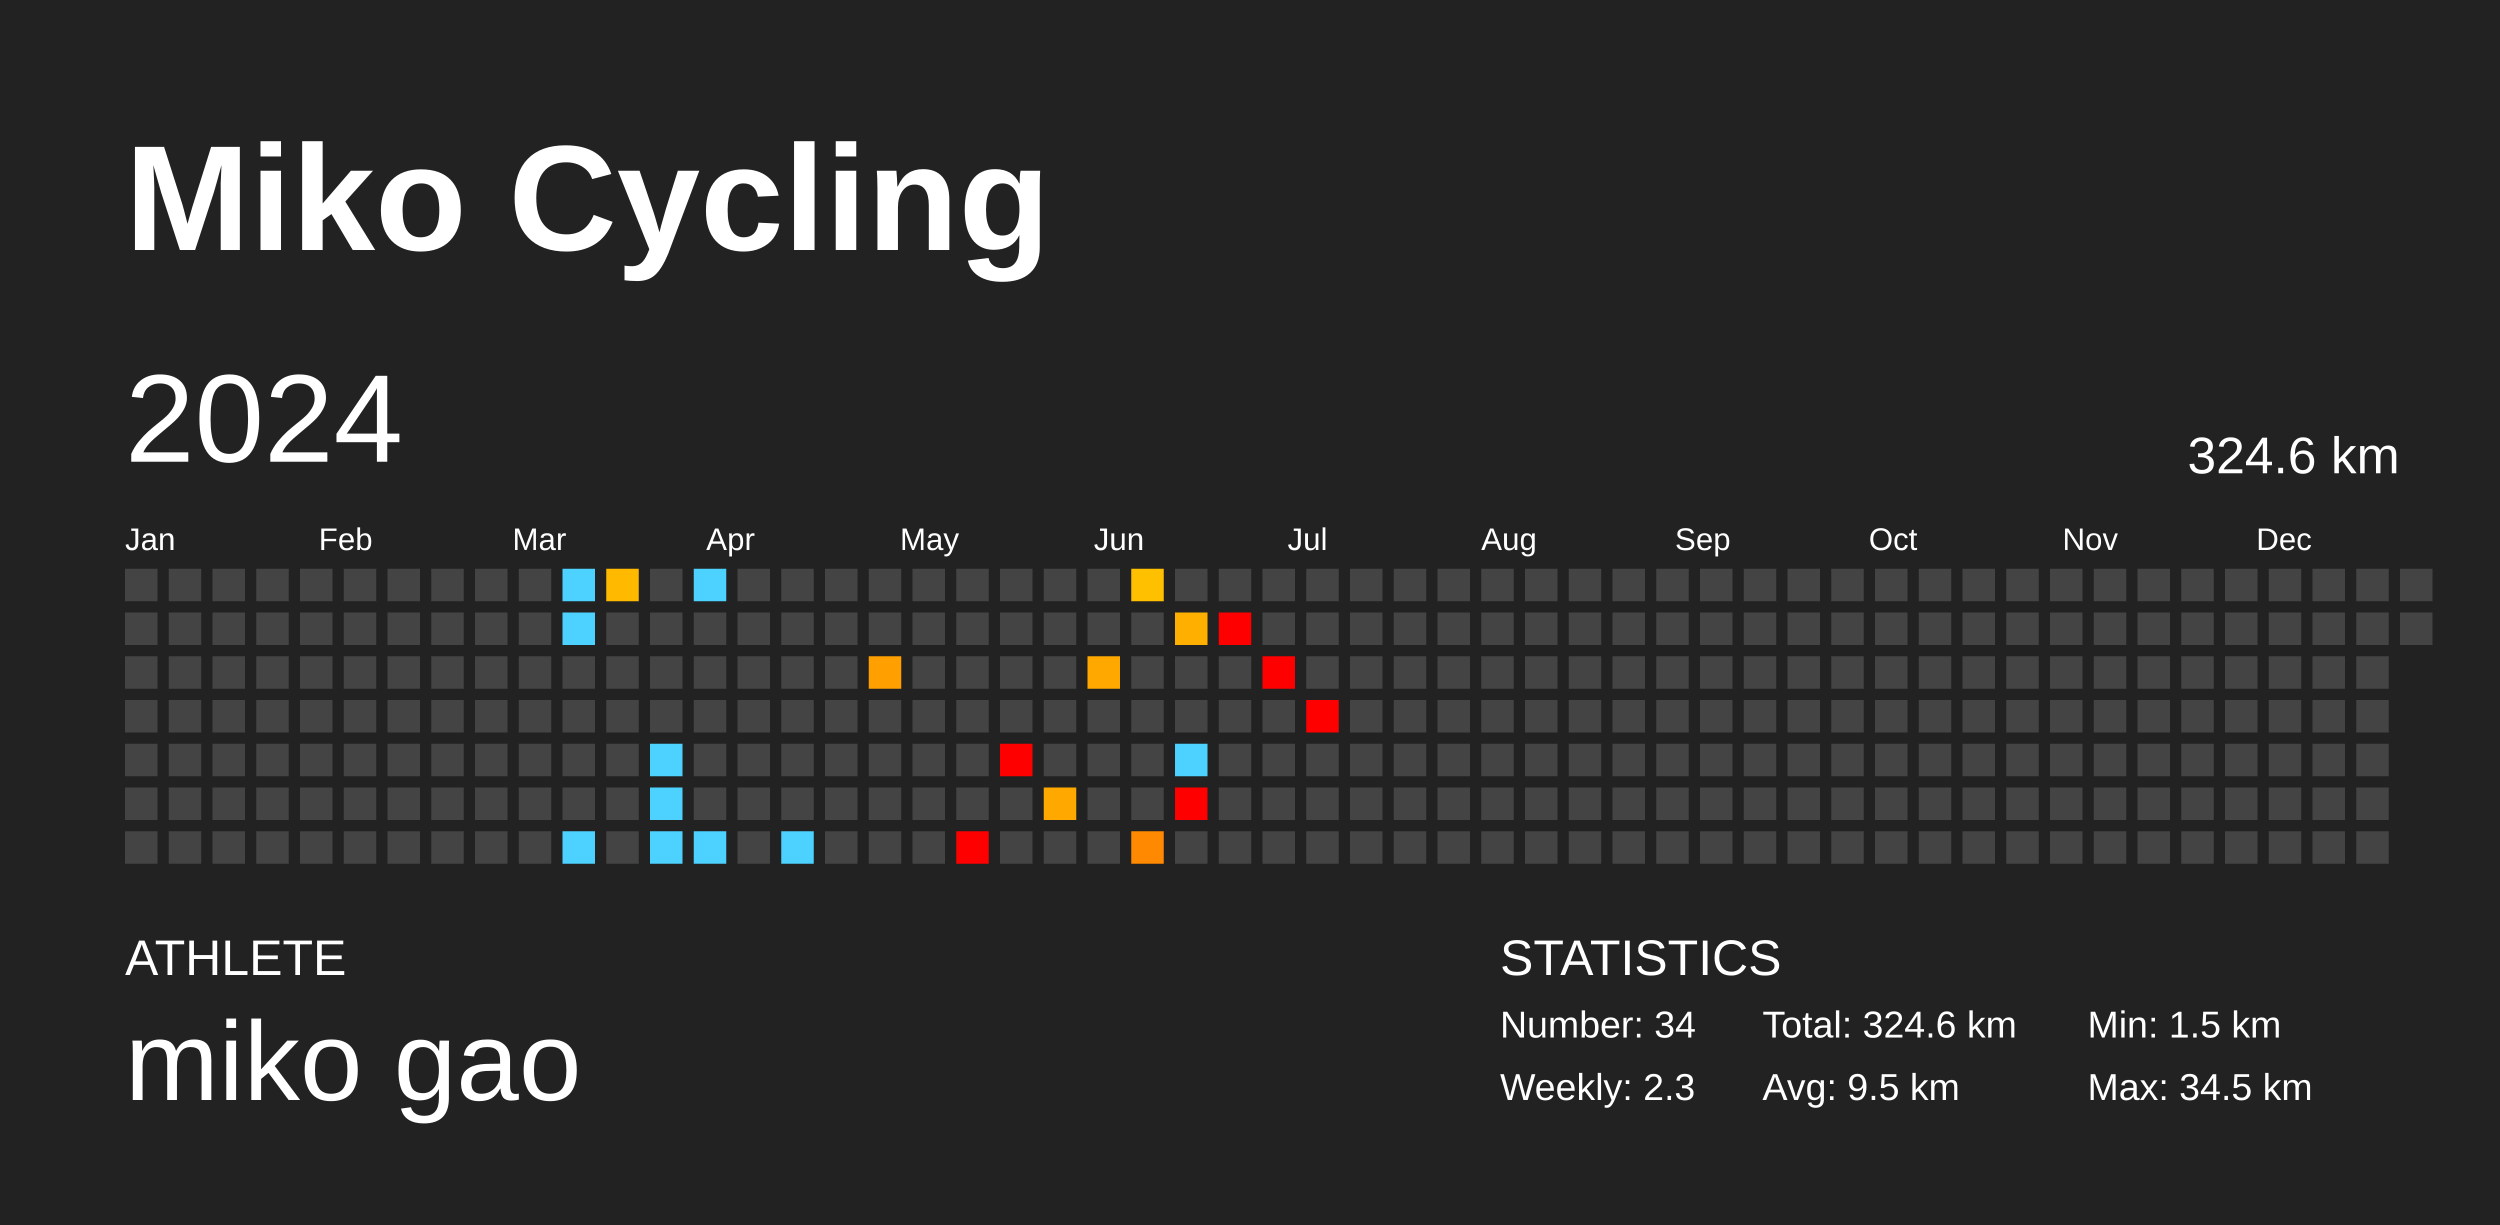
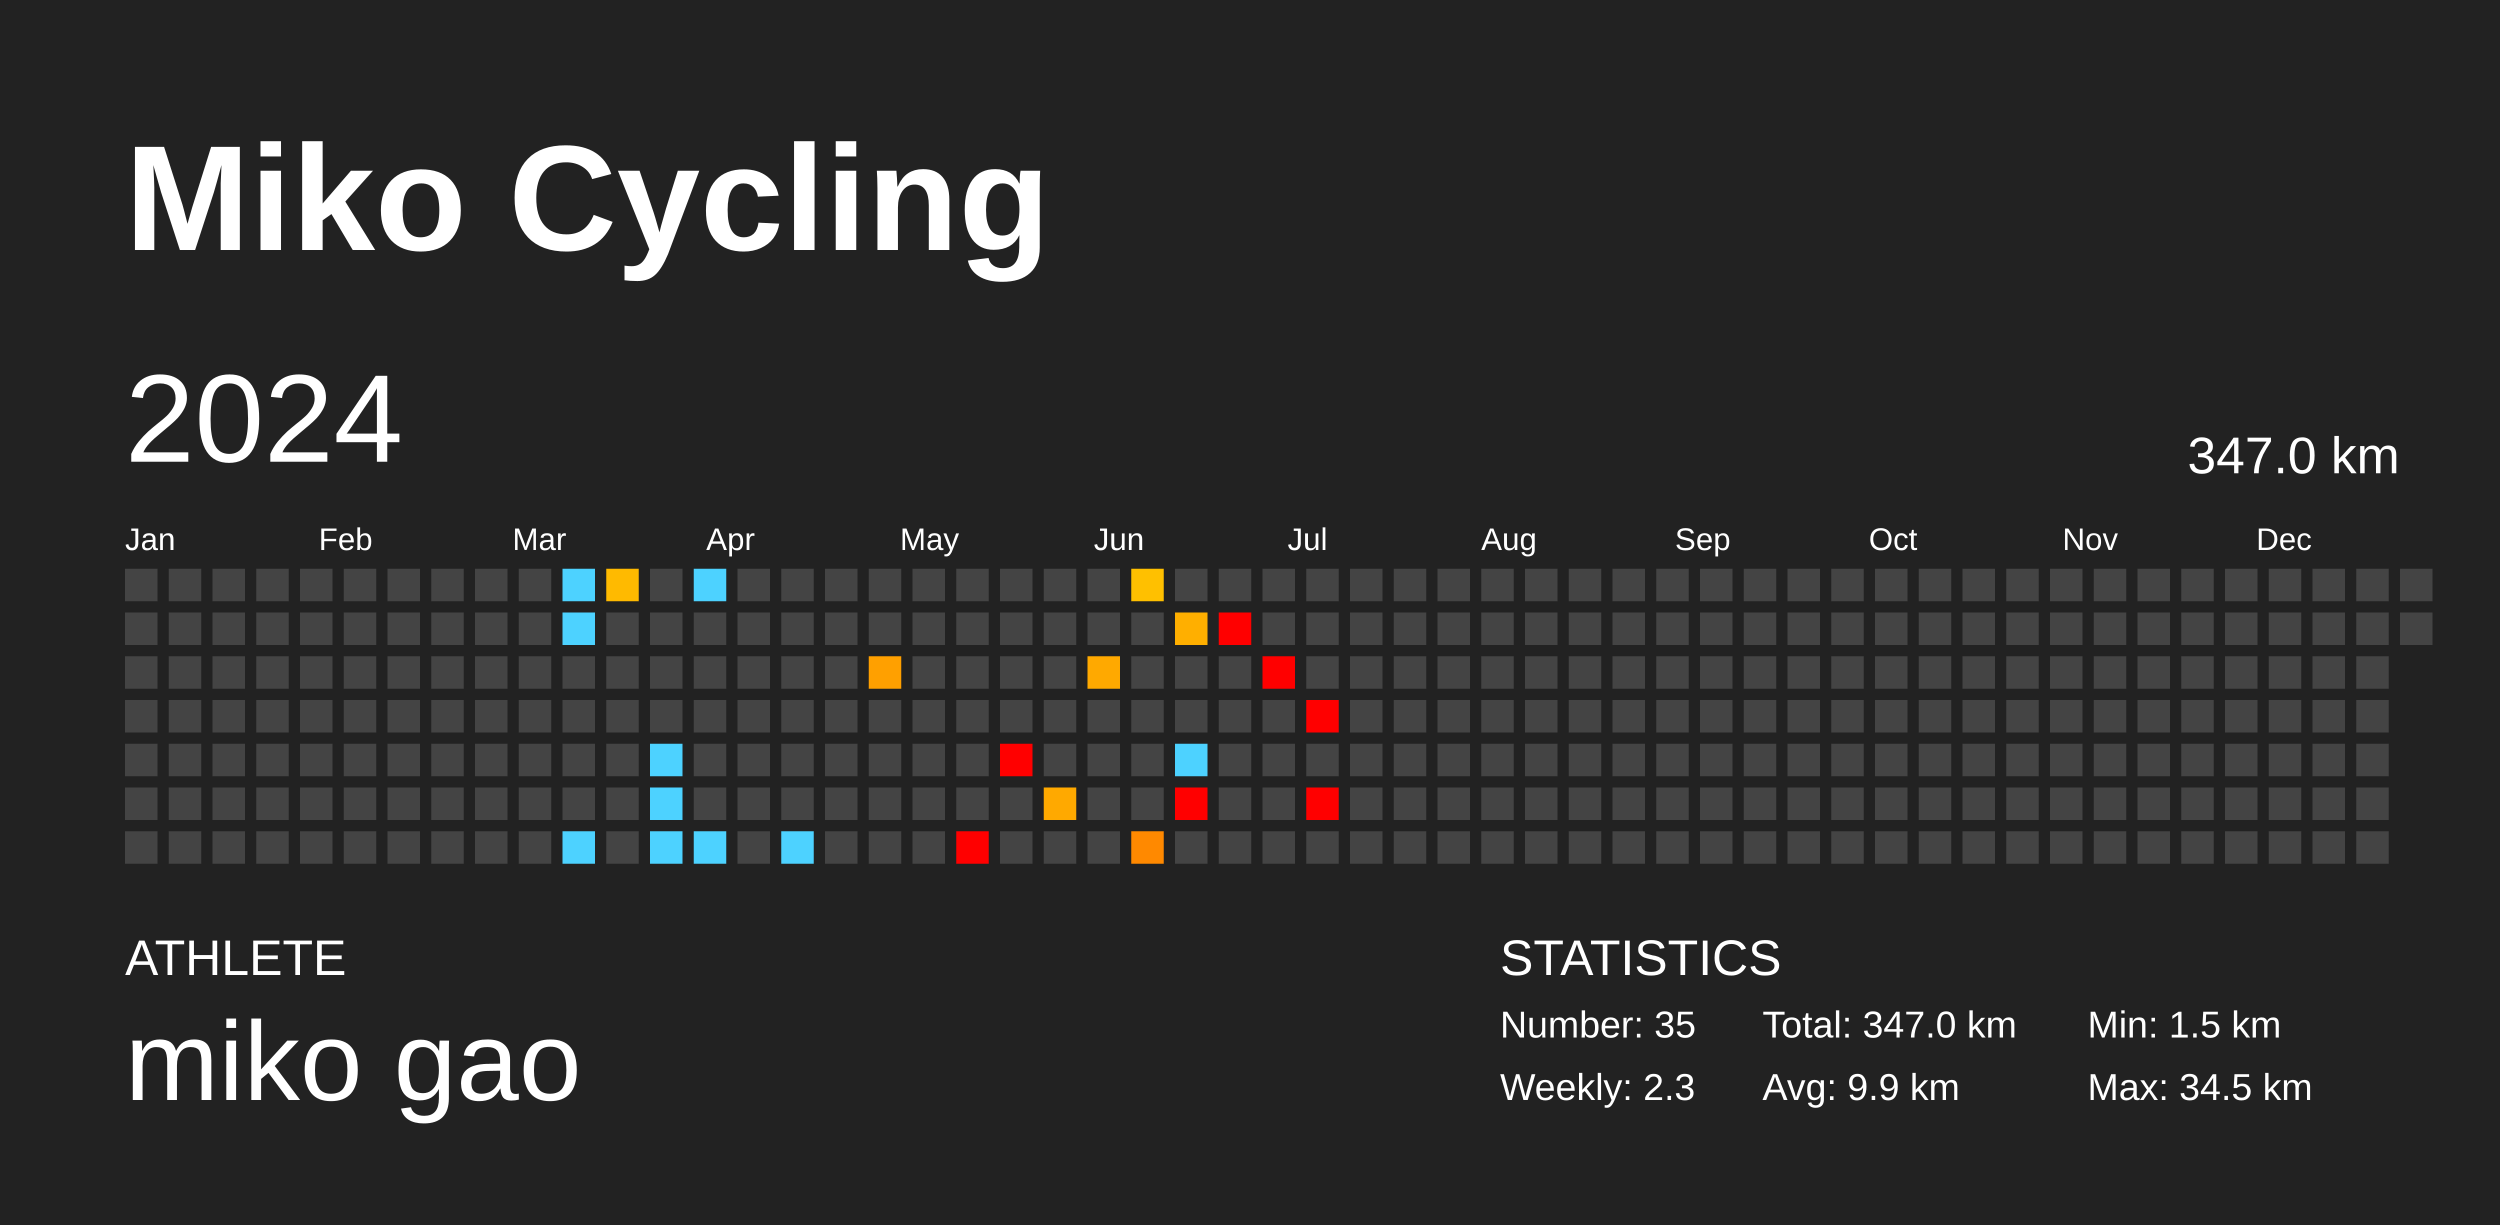
<svg xmlns="http://www.w3.org/2000/svg" baseProfile="full" height="98mm" version="1.1" viewBox="0,0,200,98" width="200mm">
  <defs />
  <rect fill="#222222" height="98" width="200" x="0" y="0" />
  <text fill="#FFFFFF" style="font-size:12px; font-family:Arial; font-weight:bold;" x="10" y="20">Miko Cycling</text>
  <text fill="#FFFFFF" style="font-size:4px; font-family:Arial" x="10" y="78">ATHLETE</text>
  <text fill="#FFFFFF" style="font-size:9px; font-family:Arial" x="10" y="88">miko gao</text>
  <text fill="#FFFFFF" style="font-size:4px; font-family:Arial" x="120" y="78">STATISTICS</text>
-   <text fill="#FFFFFF" style="font-size:3px; font-family:Arial" x="120" y="83">Number: 34</text>
+   <text fill="#FFFFFF" style="font-size:3px; font-family:Arial" x="120" y="83">Number: 35</text>
  <text fill="#FFFFFF" style="font-size:3px; font-family:Arial" x="120" y="88">Weekly: 2.3</text>
-   <text fill="#FFFFFF" style="font-size:3px; font-family:Arial" x="141" y="83">Total: 324.6 km</text>
-   <text fill="#FFFFFF" style="font-size:3px; font-family:Arial" x="141" y="88">Avg: 9.5 km</text>
+   <text fill="#FFFFFF" style="font-size:3px; font-family:Arial" x="141" y="83">Total: 347.0 km</text>
+   <text fill="#FFFFFF" style="font-size:3px; font-family:Arial" x="141" y="88">Avg: 9.9 km</text>
  <text fill="#FFFFFF" style="font-size:3px; font-family:Arial" x="167" y="83">Min: 1.5 km</text>
  <text fill="#FFFFFF" style="font-size:3px; font-family:Arial" x="167" y="88">Max: 34.5 km</text>
  <text dominant-baseline="hanging" fill="#FFFFFF" style="font-size:10.0px; font-family:Arial;" x="10" y="30">2024</text>
-   <text dominant-baseline="hanging" fill="#FFFFFF" style="font-size:4.125px; font-family:Arial;" x="175" y="35">324.6 km</text>
+   <text dominant-baseline="hanging" fill="#FFFFFF" style="font-size:4.125px; font-family:Arial;" x="175" y="35">347.0 km</text>
  <text fill="#FFFFFF" style="font-size:2.5px; font-family:Arial" x="10.0" y="44">Jan</text>
  <text fill="#FFFFFF" style="font-size:2.5px; font-family:Arial" x="25.5" y="44">Feb</text>
  <text fill="#FFFFFF" style="font-size:2.5px; font-family:Arial" x="41.0" y="44">Mar</text>
  <text fill="#FFFFFF" style="font-size:2.5px; font-family:Arial" x="56.5" y="44">Apr</text>
  <text fill="#FFFFFF" style="font-size:2.5px; font-family:Arial" x="72.0" y="44">May</text>
  <text fill="#FFFFFF" style="font-size:2.5px; font-family:Arial" x="87.5" y="44">Jun</text>
  <text fill="#FFFFFF" style="font-size:2.5px; font-family:Arial" x="103.0" y="44">Jul</text>
  <text fill="#FFFFFF" style="font-size:2.5px; font-family:Arial" x="118.5" y="44">Aug</text>
  <text fill="#FFFFFF" style="font-size:2.5px; font-family:Arial" x="134.0" y="44">Sep</text>
  <text fill="#FFFFFF" style="font-size:2.5px; font-family:Arial" x="149.5" y="44">Oct</text>
  <text fill="#FFFFFF" style="font-size:2.5px; font-family:Arial" x="165.0" y="44">Nov</text>
  <text fill="#FFFFFF" style="font-size:2.5px; font-family:Arial" x="180.5" y="44">Dec</text>
  <rect fill="#444444" height="2.6" width="2.6" x="10.0" y="45.5" />
  <rect fill="#444444" height="2.6" width="2.6" x="10.0" y="49.0" />
  <rect fill="#444444" height="2.6" width="2.6" x="10.0" y="52.5" />
  <rect fill="#444444" height="2.6" width="2.6" x="10.0" y="56.0" />
  <rect fill="#444444" height="2.6" width="2.6" x="10.0" y="59.5" />
  <rect fill="#444444" height="2.6" width="2.6" x="10.0" y="63.0" />
  <rect fill="#444444" height="2.6" width="2.6" x="10.0" y="66.5" />
  <rect fill="#444444" height="2.6" width="2.6" x="13.5" y="45.5" />
  <rect fill="#444444" height="2.6" width="2.6" x="13.5" y="49.0" />
  <rect fill="#444444" height="2.6" width="2.6" x="13.5" y="52.5" />
  <rect fill="#444444" height="2.6" width="2.6" x="13.5" y="56.0" />
  <rect fill="#444444" height="2.6" width="2.6" x="13.5" y="59.5" />
  <rect fill="#444444" height="2.6" width="2.6" x="13.5" y="63.0" />
  <rect fill="#444444" height="2.6" width="2.6" x="13.5" y="66.5" />
  <rect fill="#444444" height="2.6" width="2.6" x="17.0" y="45.5" />
  <rect fill="#444444" height="2.6" width="2.6" x="17.0" y="49.0" />
  <rect fill="#444444" height="2.6" width="2.6" x="17.0" y="52.5" />
  <rect fill="#444444" height="2.6" width="2.6" x="17.0" y="56.0" />
  <rect fill="#444444" height="2.6" width="2.6" x="17.0" y="59.5" />
  <rect fill="#444444" height="2.6" width="2.6" x="17.0" y="63.0" />
  <rect fill="#444444" height="2.6" width="2.6" x="17.0" y="66.5" />
  <rect fill="#444444" height="2.6" width="2.6" x="20.5" y="45.5" />
  <rect fill="#444444" height="2.6" width="2.6" x="20.5" y="49.0" />
  <rect fill="#444444" height="2.6" width="2.6" x="20.5" y="52.5" />
  <rect fill="#444444" height="2.6" width="2.6" x="20.5" y="56.0" />
  <rect fill="#444444" height="2.6" width="2.6" x="20.5" y="59.5" />
  <rect fill="#444444" height="2.6" width="2.6" x="20.5" y="63.0" />
  <rect fill="#444444" height="2.6" width="2.6" x="20.5" y="66.5" />
  <rect fill="#444444" height="2.6" width="2.6" x="24.0" y="45.5" />
  <rect fill="#444444" height="2.6" width="2.6" x="24.0" y="49.0" />
  <rect fill="#444444" height="2.6" width="2.6" x="24.0" y="52.5" />
  <rect fill="#444444" height="2.6" width="2.6" x="24.0" y="56.0" />
  <rect fill="#444444" height="2.6" width="2.6" x="24.0" y="59.5" />
  <rect fill="#444444" height="2.6" width="2.6" x="24.0" y="63.0" />
  <rect fill="#444444" height="2.6" width="2.6" x="24.0" y="66.5" />
  <rect fill="#444444" height="2.6" width="2.6" x="27.5" y="45.5" />
  <rect fill="#444444" height="2.6" width="2.6" x="27.5" y="49.0" />
  <rect fill="#444444" height="2.6" width="2.6" x="27.5" y="52.5" />
  <rect fill="#444444" height="2.6" width="2.6" x="27.5" y="56.0" />
  <rect fill="#444444" height="2.6" width="2.6" x="27.5" y="59.5" />
  <rect fill="#444444" height="2.6" width="2.6" x="27.5" y="63.0" />
  <rect fill="#444444" height="2.6" width="2.6" x="27.5" y="66.5" />
  <rect fill="#444444" height="2.6" width="2.6" x="31.0" y="45.5" />
  <rect fill="#444444" height="2.6" width="2.6" x="31.0" y="49.0" />
  <rect fill="#444444" height="2.6" width="2.6" x="31.0" y="52.5" />
  <rect fill="#444444" height="2.6" width="2.6" x="31.0" y="56.0" />
  <rect fill="#444444" height="2.6" width="2.6" x="31.0" y="59.5" />
  <rect fill="#444444" height="2.6" width="2.6" x="31.0" y="63.0" />
  <rect fill="#444444" height="2.6" width="2.6" x="31.0" y="66.5" />
  <rect fill="#444444" height="2.6" width="2.6" x="34.5" y="45.5" />
  <rect fill="#444444" height="2.6" width="2.6" x="34.5" y="49.0" />
  <rect fill="#444444" height="2.6" width="2.6" x="34.5" y="52.5" />
  <rect fill="#444444" height="2.6" width="2.6" x="34.5" y="56.0" />
  <rect fill="#444444" height="2.6" width="2.6" x="34.5" y="59.5" />
  <rect fill="#444444" height="2.6" width="2.6" x="34.5" y="63.0" />
  <rect fill="#444444" height="2.6" width="2.6" x="34.5" y="66.5" />
  <rect fill="#444444" height="2.6" width="2.6" x="38.0" y="45.5" />
  <rect fill="#444444" height="2.6" width="2.6" x="38.0" y="49.0" />
  <rect fill="#444444" height="2.6" width="2.6" x="38.0" y="52.5" />
  <rect fill="#444444" height="2.6" width="2.6" x="38.0" y="56.0" />
  <rect fill="#444444" height="2.6" width="2.6" x="38.0" y="59.5" />
  <rect fill="#444444" height="2.6" width="2.6" x="38.0" y="63.0" />
  <rect fill="#444444" height="2.6" width="2.6" x="38.0" y="66.5" />
  <rect fill="#444444" height="2.6" width="2.6" x="41.5" y="45.5" />
  <rect fill="#444444" height="2.6" width="2.6" x="41.5" y="49.0" />
  <rect fill="#444444" height="2.6" width="2.6" x="41.5" y="52.5" />
  <rect fill="#444444" height="2.6" width="2.6" x="41.5" y="56.0" />
  <rect fill="#444444" height="2.6" width="2.6" x="41.5" y="59.5" />
  <rect fill="#444444" height="2.6" width="2.6" x="41.5" y="63.0" />
  <rect fill="#444444" height="2.6" width="2.6" x="41.5" y="66.5" />
  <rect fill="#4dd2ff" height="2.6" width="2.6" x="45.0" y="45.5" />
  <rect fill="#4dd2ff" height="2.6" width="2.6" x="45.0" y="49.0" />
  <rect fill="#444444" height="2.6" width="2.6" x="45.0" y="52.5" />
  <rect fill="#444444" height="2.6" width="2.6" x="45.0" y="56.0" />
  <rect fill="#444444" height="2.6" width="2.6" x="45.0" y="59.5" />
  <rect fill="#444444" height="2.6" width="2.6" x="45.0" y="63.0" />
  <rect fill="#4dd2ff" height="2.6" width="2.6" x="45.0" y="66.5" />
  <rect fill="#ffba00" height="2.6" width="2.6" x="48.5" y="45.5" />
  <rect fill="#444444" height="2.6" width="2.6" x="48.5" y="49.0" />
  <rect fill="#444444" height="2.6" width="2.6" x="48.5" y="52.5" />
  <rect fill="#444444" height="2.6" width="2.6" x="48.5" y="56.0" />
  <rect fill="#444444" height="2.6" width="2.6" x="48.5" y="59.5" />
  <rect fill="#444444" height="2.6" width="2.6" x="48.5" y="63.0" />
  <rect fill="#444444" height="2.6" width="2.6" x="48.5" y="66.5" />
  <rect fill="#444444" height="2.6" width="2.6" x="52.0" y="45.5" />
  <rect fill="#444444" height="2.6" width="2.6" x="52.0" y="49.0" />
  <rect fill="#444444" height="2.6" width="2.6" x="52.0" y="52.5" />
  <rect fill="#444444" height="2.6" width="2.6" x="52.0" y="56.0" />
  <rect fill="#4dd2ff" height="2.6" width="2.6" x="52.0" y="59.5" />
  <rect fill="#4dd2ff" height="2.6" width="2.6" x="52.0" y="63.0" />
  <rect fill="#4dd2ff" height="2.6" width="2.6" x="52.0" y="66.5" />
  <rect fill="#4dd2ff" height="2.6" width="2.6" x="55.5" y="45.5" />
  <rect fill="#444444" height="2.6" width="2.6" x="55.5" y="49.0" />
  <rect fill="#444444" height="2.6" width="2.6" x="55.5" y="52.5" />
  <rect fill="#444444" height="2.6" width="2.6" x="55.5" y="56.0" />
  <rect fill="#444444" height="2.6" width="2.6" x="55.5" y="59.5" />
  <rect fill="#444444" height="2.6" width="2.6" x="55.5" y="63.0" />
  <rect fill="#4dd2ff" height="2.6" width="2.6" x="55.5" y="66.5" />
  <rect fill="#444444" height="2.6" width="2.6" x="59.0" y="45.5" />
  <rect fill="#444444" height="2.6" width="2.6" x="59.0" y="49.0" />
  <rect fill="#444444" height="2.6" width="2.6" x="59.0" y="52.5" />
  <rect fill="#444444" height="2.6" width="2.6" x="59.0" y="56.0" />
  <rect fill="#444444" height="2.6" width="2.6" x="59.0" y="59.5" />
  <rect fill="#444444" height="2.6" width="2.6" x="59.0" y="63.0" />
  <rect fill="#444444" height="2.6" width="2.6" x="59.0" y="66.5" />
  <rect fill="#444444" height="2.6" width="2.6" x="62.5" y="45.5" />
  <rect fill="#444444" height="2.6" width="2.6" x="62.5" y="49.0" />
  <rect fill="#444444" height="2.6" width="2.6" x="62.5" y="52.5" />
  <rect fill="#444444" height="2.6" width="2.6" x="62.5" y="56.0" />
  <rect fill="#444444" height="2.6" width="2.6" x="62.5" y="59.5" />
  <rect fill="#444444" height="2.6" width="2.6" x="62.5" y="63.0" />
  <rect fill="#4dd2ff" height="2.6" width="2.6" x="62.5" y="66.5" />
  <rect fill="#444444" height="2.6" width="2.6" x="66.0" y="45.5" />
  <rect fill="#444444" height="2.6" width="2.6" x="66.0" y="49.0" />
  <rect fill="#444444" height="2.6" width="2.6" x="66.0" y="52.5" />
  <rect fill="#444444" height="2.6" width="2.6" x="66.0" y="56.0" />
  <rect fill="#444444" height="2.6" width="2.6" x="66.0" y="59.5" />
  <rect fill="#444444" height="2.6" width="2.6" x="66.0" y="63.0" />
  <rect fill="#444444" height="2.6" width="2.6" x="66.0" y="66.5" />
  <rect fill="#444444" height="2.6" width="2.6" x="69.5" y="45.5" />
  <rect fill="#444444" height="2.6" width="2.6" x="69.5" y="49.0" />
  <rect fill="#ffa000" height="2.6" width="2.6" x="69.5" y="52.5" />
  <rect fill="#444444" height="2.6" width="2.6" x="69.5" y="56.0" />
  <rect fill="#444444" height="2.6" width="2.6" x="69.5" y="59.5" />
  <rect fill="#444444" height="2.6" width="2.6" x="69.5" y="63.0" />
  <rect fill="#444444" height="2.6" width="2.6" x="69.5" y="66.5" />
  <rect fill="#444444" height="2.6" width="2.6" x="73.0" y="45.5" />
  <rect fill="#444444" height="2.6" width="2.6" x="73.0" y="49.0" />
  <rect fill="#444444" height="2.6" width="2.6" x="73.0" y="52.5" />
  <rect fill="#444444" height="2.6" width="2.6" x="73.0" y="56.0" />
  <rect fill="#444444" height="2.6" width="2.6" x="73.0" y="59.5" />
  <rect fill="#444444" height="2.6" width="2.6" x="73.0" y="63.0" />
  <rect fill="#444444" height="2.6" width="2.6" x="73.0" y="66.5" />
  <rect fill="#444444" height="2.6" width="2.6" x="76.5" y="45.5" />
  <rect fill="#444444" height="2.6" width="2.6" x="76.5" y="49.0" />
  <rect fill="#444444" height="2.6" width="2.6" x="76.5" y="52.5" />
  <rect fill="#444444" height="2.6" width="2.6" x="76.5" y="56.0" />
  <rect fill="#444444" height="2.6" width="2.6" x="76.5" y="59.5" />
  <rect fill="#444444" height="2.6" width="2.6" x="76.5" y="63.0" />
  <rect fill="red" height="2.6" width="2.6" x="76.5" y="66.5" />
  <rect fill="#444444" height="2.6" width="2.6" x="80.0" y="45.5" />
  <rect fill="#444444" height="2.6" width="2.6" x="80.0" y="49.0" />
  <rect fill="#444444" height="2.6" width="2.6" x="80.0" y="52.5" />
  <rect fill="#444444" height="2.6" width="2.6" x="80.0" y="56.0" />
  <rect fill="red" height="2.6" width="2.6" x="80.0" y="59.5" />
  <rect fill="#444444" height="2.6" width="2.6" x="80.0" y="63.0" />
  <rect fill="#444444" height="2.6" width="2.6" x="80.0" y="66.5" />
  <rect fill="#444444" height="2.6" width="2.6" x="83.5" y="45.5" />
  <rect fill="#444444" height="2.6" width="2.6" x="83.5" y="49.0" />
  <rect fill="#444444" height="2.6" width="2.6" x="83.5" y="52.5" />
  <rect fill="#444444" height="2.6" width="2.6" x="83.5" y="56.0" />
  <rect fill="#444444" height="2.6" width="2.6" x="83.5" y="59.5" />
  <rect fill="#ffa900" height="2.6" width="2.6" x="83.5" y="63.0" />
  <rect fill="#444444" height="2.6" width="2.6" x="83.5" y="66.5" />
  <rect fill="#444444" height="2.6" width="2.6" x="87.0" y="45.5" />
  <rect fill="#444444" height="2.6" width="2.6" x="87.0" y="49.0" />
  <rect fill="#ffa900" height="2.6" width="2.6" x="87.0" y="52.5" />
  <rect fill="#444444" height="2.6" width="2.6" x="87.0" y="56.0" />
  <rect fill="#444444" height="2.6" width="2.6" x="87.0" y="59.5" />
  <rect fill="#444444" height="2.6" width="2.6" x="87.0" y="63.0" />
  <rect fill="#444444" height="2.6" width="2.6" x="87.0" y="66.5" />
  <rect fill="#ffc000" height="2.6" width="2.6" x="90.5" y="45.5" />
  <rect fill="#444444" height="2.6" width="2.6" x="90.5" y="49.0" />
  <rect fill="#444444" height="2.6" width="2.6" x="90.5" y="52.5" />
  <rect fill="#444444" height="2.6" width="2.6" x="90.5" y="56.0" />
  <rect fill="#444444" height="2.6" width="2.6" x="90.5" y="59.5" />
  <rect fill="#444444" height="2.6" width="2.6" x="90.5" y="63.0" />
  <rect fill="#ff8900" height="2.6" width="2.6" x="90.5" y="66.5" />
  <rect fill="#444444" height="2.6" width="2.6" x="94.0" y="45.5" />
  <rect fill="#ffaf00" height="2.6" width="2.6" x="94.0" y="49.0" />
  <rect fill="#444444" height="2.6" width="2.6" x="94.0" y="52.5" />
  <rect fill="#444444" height="2.6" width="2.6" x="94.0" y="56.0" />
  <rect fill="#4dd2ff" height="2.6" width="2.6" x="94.0" y="59.5" />
  <rect fill="red" height="2.6" width="2.6" x="94.0" y="63.0" />
  <rect fill="#444444" height="2.6" width="2.6" x="94.0" y="66.5" />
  <rect fill="#444444" height="2.6" width="2.6" x="97.5" y="45.5" />
  <rect fill="red" height="2.6" width="2.6" x="97.5" y="49.0" />
  <rect fill="#444444" height="2.6" width="2.6" x="97.5" y="52.5" />
  <rect fill="#444444" height="2.6" width="2.6" x="97.5" y="56.0" />
  <rect fill="#444444" height="2.6" width="2.6" x="97.5" y="59.5" />
  <rect fill="#444444" height="2.6" width="2.6" x="97.5" y="63.0" />
  <rect fill="#444444" height="2.6" width="2.6" x="97.5" y="66.5" />
  <rect fill="#444444" height="2.6" width="2.6" x="101.0" y="45.5" />
  <rect fill="#444444" height="2.6" width="2.6" x="101.0" y="49.0" />
  <rect fill="red" height="2.6" width="2.6" x="101.0" y="52.5" />
  <rect fill="#444444" height="2.6" width="2.6" x="101.0" y="56.0" />
  <rect fill="#444444" height="2.6" width="2.6" x="101.0" y="59.5" />
  <rect fill="#444444" height="2.6" width="2.6" x="101.0" y="63.0" />
  <rect fill="#444444" height="2.6" width="2.6" x="101.0" y="66.5" />
  <rect fill="#444444" height="2.6" width="2.6" x="104.5" y="45.5" />
  <rect fill="#444444" height="2.6" width="2.6" x="104.5" y="49.0" />
  <rect fill="#444444" height="2.6" width="2.6" x="104.5" y="52.5" />
  <rect fill="red" height="2.6" width="2.6" x="104.5" y="56.0" />
  <rect fill="#444444" height="2.6" width="2.6" x="104.5" y="59.5" />
-   <rect fill="#444444" height="2.6" width="2.6" x="104.5" y="63.0" />
+   <rect fill="red" height="2.6" width="2.6" x="104.5" y="63.0" />
  <rect fill="#444444" height="2.6" width="2.6" x="104.5" y="66.5" />
  <rect fill="#444444" height="2.6" width="2.6" x="108.0" y="45.5" />
  <rect fill="#444444" height="2.6" width="2.6" x="108.0" y="49.0" />
  <rect fill="#444444" height="2.6" width="2.6" x="108.0" y="52.5" />
  <rect fill="#444444" height="2.6" width="2.6" x="108.0" y="56.0" />
  <rect fill="#444444" height="2.6" width="2.6" x="108.0" y="59.5" />
  <rect fill="#444444" height="2.6" width="2.6" x="108.0" y="63.0" />
  <rect fill="#444444" height="2.6" width="2.6" x="108.0" y="66.5" />
  <rect fill="#444444" height="2.6" width="2.6" x="111.5" y="45.5" />
  <rect fill="#444444" height="2.6" width="2.6" x="111.5" y="49.0" />
  <rect fill="#444444" height="2.6" width="2.6" x="111.5" y="52.5" />
  <rect fill="#444444" height="2.6" width="2.6" x="111.5" y="56.0" />
  <rect fill="#444444" height="2.6" width="2.6" x="111.5" y="59.5" />
  <rect fill="#444444" height="2.6" width="2.6" x="111.5" y="63.0" />
  <rect fill="#444444" height="2.6" width="2.6" x="111.5" y="66.5" />
  <rect fill="#444444" height="2.6" width="2.6" x="115.0" y="45.5" />
  <rect fill="#444444" height="2.6" width="2.6" x="115.0" y="49.0" />
  <rect fill="#444444" height="2.6" width="2.6" x="115.0" y="52.5" />
  <rect fill="#444444" height="2.6" width="2.6" x="115.0" y="56.0" />
  <rect fill="#444444" height="2.6" width="2.6" x="115.0" y="59.5" />
  <rect fill="#444444" height="2.6" width="2.6" x="115.0" y="63.0" />
  <rect fill="#444444" height="2.6" width="2.6" x="115.0" y="66.5" />
  <rect fill="#444444" height="2.6" width="2.6" x="118.5" y="45.5" />
  <rect fill="#444444" height="2.6" width="2.6" x="118.5" y="49.0" />
  <rect fill="#444444" height="2.6" width="2.6" x="118.5" y="52.5" />
  <rect fill="#444444" height="2.6" width="2.6" x="118.5" y="56.0" />
  <rect fill="#444444" height="2.6" width="2.6" x="118.5" y="59.5" />
  <rect fill="#444444" height="2.6" width="2.6" x="118.5" y="63.0" />
  <rect fill="#444444" height="2.6" width="2.6" x="118.5" y="66.5" />
  <rect fill="#444444" height="2.6" width="2.6" x="122.0" y="45.5" />
  <rect fill="#444444" height="2.6" width="2.6" x="122.0" y="49.0" />
  <rect fill="#444444" height="2.6" width="2.6" x="122.0" y="52.5" />
  <rect fill="#444444" height="2.6" width="2.6" x="122.0" y="56.0" />
  <rect fill="#444444" height="2.6" width="2.6" x="122.0" y="59.5" />
  <rect fill="#444444" height="2.6" width="2.6" x="122.0" y="63.0" />
  <rect fill="#444444" height="2.6" width="2.6" x="122.0" y="66.5" />
  <rect fill="#444444" height="2.6" width="2.6" x="125.5" y="45.5" />
  <rect fill="#444444" height="2.6" width="2.6" x="125.5" y="49.0" />
  <rect fill="#444444" height="2.6" width="2.6" x="125.5" y="52.5" />
  <rect fill="#444444" height="2.6" width="2.6" x="125.5" y="56.0" />
  <rect fill="#444444" height="2.6" width="2.6" x="125.5" y="59.5" />
  <rect fill="#444444" height="2.6" width="2.6" x="125.5" y="63.0" />
  <rect fill="#444444" height="2.6" width="2.6" x="125.5" y="66.5" />
  <rect fill="#444444" height="2.6" width="2.6" x="129.0" y="45.5" />
  <rect fill="#444444" height="2.6" width="2.6" x="129.0" y="49.0" />
  <rect fill="#444444" height="2.6" width="2.6" x="129.0" y="52.5" />
  <rect fill="#444444" height="2.6" width="2.6" x="129.0" y="56.0" />
  <rect fill="#444444" height="2.6" width="2.6" x="129.0" y="59.5" />
  <rect fill="#444444" height="2.6" width="2.6" x="129.0" y="63.0" />
  <rect fill="#444444" height="2.6" width="2.6" x="129.0" y="66.5" />
  <rect fill="#444444" height="2.6" width="2.6" x="132.5" y="45.5" />
  <rect fill="#444444" height="2.6" width="2.6" x="132.5" y="49.0" />
  <rect fill="#444444" height="2.6" width="2.6" x="132.5" y="52.5" />
  <rect fill="#444444" height="2.6" width="2.6" x="132.5" y="56.0" />
  <rect fill="#444444" height="2.6" width="2.6" x="132.5" y="59.5" />
  <rect fill="#444444" height="2.6" width="2.6" x="132.5" y="63.0" />
  <rect fill="#444444" height="2.6" width="2.6" x="132.5" y="66.5" />
  <rect fill="#444444" height="2.6" width="2.6" x="136.0" y="45.5" />
  <rect fill="#444444" height="2.6" width="2.6" x="136.0" y="49.0" />
  <rect fill="#444444" height="2.6" width="2.6" x="136.0" y="52.5" />
  <rect fill="#444444" height="2.6" width="2.6" x="136.0" y="56.0" />
  <rect fill="#444444" height="2.6" width="2.6" x="136.0" y="59.5" />
  <rect fill="#444444" height="2.6" width="2.6" x="136.0" y="63.0" />
  <rect fill="#444444" height="2.6" width="2.6" x="136.0" y="66.5" />
  <rect fill="#444444" height="2.6" width="2.6" x="139.5" y="45.5" />
  <rect fill="#444444" height="2.6" width="2.6" x="139.5" y="49.0" />
  <rect fill="#444444" height="2.6" width="2.6" x="139.5" y="52.5" />
  <rect fill="#444444" height="2.6" width="2.6" x="139.5" y="56.0" />
  <rect fill="#444444" height="2.6" width="2.6" x="139.5" y="59.5" />
  <rect fill="#444444" height="2.6" width="2.6" x="139.5" y="63.0" />
  <rect fill="#444444" height="2.6" width="2.6" x="139.5" y="66.5" />
  <rect fill="#444444" height="2.6" width="2.6" x="143.0" y="45.5" />
  <rect fill="#444444" height="2.6" width="2.6" x="143.0" y="49.0" />
  <rect fill="#444444" height="2.6" width="2.6" x="143.0" y="52.5" />
  <rect fill="#444444" height="2.6" width="2.6" x="143.0" y="56.0" />
  <rect fill="#444444" height="2.6" width="2.6" x="143.0" y="59.5" />
  <rect fill="#444444" height="2.6" width="2.6" x="143.0" y="63.0" />
  <rect fill="#444444" height="2.6" width="2.6" x="143.0" y="66.5" />
  <rect fill="#444444" height="2.6" width="2.6" x="146.5" y="45.5" />
  <rect fill="#444444" height="2.6" width="2.6" x="146.5" y="49.0" />
  <rect fill="#444444" height="2.6" width="2.6" x="146.5" y="52.5" />
  <rect fill="#444444" height="2.6" width="2.6" x="146.5" y="56.0" />
  <rect fill="#444444" height="2.6" width="2.6" x="146.5" y="59.5" />
  <rect fill="#444444" height="2.6" width="2.6" x="146.5" y="63.0" />
  <rect fill="#444444" height="2.6" width="2.6" x="146.5" y="66.5" />
  <rect fill="#444444" height="2.6" width="2.6" x="150.0" y="45.5" />
  <rect fill="#444444" height="2.6" width="2.6" x="150.0" y="49.0" />
  <rect fill="#444444" height="2.6" width="2.6" x="150.0" y="52.5" />
  <rect fill="#444444" height="2.6" width="2.6" x="150.0" y="56.0" />
  <rect fill="#444444" height="2.6" width="2.6" x="150.0" y="59.5" />
  <rect fill="#444444" height="2.6" width="2.6" x="150.0" y="63.0" />
  <rect fill="#444444" height="2.6" width="2.6" x="150.0" y="66.5" />
  <rect fill="#444444" height="2.6" width="2.6" x="153.5" y="45.5" />
  <rect fill="#444444" height="2.6" width="2.6" x="153.5" y="49.0" />
  <rect fill="#444444" height="2.6" width="2.6" x="153.5" y="52.5" />
  <rect fill="#444444" height="2.6" width="2.6" x="153.5" y="56.0" />
  <rect fill="#444444" height="2.6" width="2.6" x="153.5" y="59.5" />
  <rect fill="#444444" height="2.6" width="2.6" x="153.5" y="63.0" />
  <rect fill="#444444" height="2.6" width="2.6" x="153.5" y="66.5" />
  <rect fill="#444444" height="2.6" width="2.6" x="157.0" y="45.5" />
  <rect fill="#444444" height="2.6" width="2.6" x="157.0" y="49.0" />
  <rect fill="#444444" height="2.6" width="2.6" x="157.0" y="52.5" />
  <rect fill="#444444" height="2.6" width="2.6" x="157.0" y="56.0" />
  <rect fill="#444444" height="2.6" width="2.6" x="157.0" y="59.5" />
  <rect fill="#444444" height="2.6" width="2.6" x="157.0" y="63.0" />
  <rect fill="#444444" height="2.6" width="2.6" x="157.0" y="66.5" />
  <rect fill="#444444" height="2.6" width="2.6" x="160.5" y="45.5" />
  <rect fill="#444444" height="2.6" width="2.6" x="160.5" y="49.0" />
  <rect fill="#444444" height="2.6" width="2.6" x="160.5" y="52.5" />
  <rect fill="#444444" height="2.6" width="2.6" x="160.5" y="56.0" />
  <rect fill="#444444" height="2.6" width="2.6" x="160.5" y="59.5" />
  <rect fill="#444444" height="2.6" width="2.6" x="160.5" y="63.0" />
  <rect fill="#444444" height="2.6" width="2.6" x="160.5" y="66.5" />
  <rect fill="#444444" height="2.6" width="2.6" x="164.0" y="45.5" />
  <rect fill="#444444" height="2.6" width="2.6" x="164.0" y="49.0" />
  <rect fill="#444444" height="2.6" width="2.6" x="164.0" y="52.5" />
  <rect fill="#444444" height="2.6" width="2.6" x="164.0" y="56.0" />
  <rect fill="#444444" height="2.6" width="2.6" x="164.0" y="59.5" />
  <rect fill="#444444" height="2.6" width="2.6" x="164.0" y="63.0" />
  <rect fill="#444444" height="2.6" width="2.6" x="164.0" y="66.5" />
  <rect fill="#444444" height="2.6" width="2.6" x="167.5" y="45.5" />
  <rect fill="#444444" height="2.6" width="2.6" x="167.5" y="49.0" />
  <rect fill="#444444" height="2.6" width="2.6" x="167.5" y="52.5" />
  <rect fill="#444444" height="2.6" width="2.6" x="167.5" y="56.0" />
  <rect fill="#444444" height="2.6" width="2.6" x="167.5" y="59.5" />
  <rect fill="#444444" height="2.6" width="2.6" x="167.5" y="63.0" />
  <rect fill="#444444" height="2.6" width="2.6" x="167.5" y="66.5" />
  <rect fill="#444444" height="2.6" width="2.6" x="171.0" y="45.5" />
  <rect fill="#444444" height="2.6" width="2.6" x="171.0" y="49.0" />
  <rect fill="#444444" height="2.6" width="2.6" x="171.0" y="52.5" />
  <rect fill="#444444" height="2.6" width="2.6" x="171.0" y="56.0" />
  <rect fill="#444444" height="2.6" width="2.6" x="171.0" y="59.5" />
  <rect fill="#444444" height="2.6" width="2.6" x="171.0" y="63.0" />
  <rect fill="#444444" height="2.6" width="2.6" x="171.0" y="66.5" />
  <rect fill="#444444" height="2.6" width="2.6" x="174.5" y="45.5" />
  <rect fill="#444444" height="2.6" width="2.6" x="174.5" y="49.0" />
  <rect fill="#444444" height="2.6" width="2.6" x="174.5" y="52.5" />
  <rect fill="#444444" height="2.6" width="2.6" x="174.5" y="56.0" />
  <rect fill="#444444" height="2.6" width="2.6" x="174.5" y="59.5" />
  <rect fill="#444444" height="2.6" width="2.6" x="174.5" y="63.0" />
  <rect fill="#444444" height="2.6" width="2.6" x="174.5" y="66.5" />
  <rect fill="#444444" height="2.6" width="2.6" x="178.0" y="45.5" />
  <rect fill="#444444" height="2.6" width="2.6" x="178.0" y="49.0" />
  <rect fill="#444444" height="2.6" width="2.6" x="178.0" y="52.5" />
  <rect fill="#444444" height="2.6" width="2.6" x="178.0" y="56.0" />
  <rect fill="#444444" height="2.6" width="2.6" x="178.0" y="59.5" />
  <rect fill="#444444" height="2.6" width="2.6" x="178.0" y="63.0" />
  <rect fill="#444444" height="2.6" width="2.6" x="178.0" y="66.5" />
  <rect fill="#444444" height="2.6" width="2.6" x="181.5" y="45.5" />
  <rect fill="#444444" height="2.6" width="2.6" x="181.5" y="49.0" />
  <rect fill="#444444" height="2.6" width="2.6" x="181.5" y="52.5" />
  <rect fill="#444444" height="2.6" width="2.6" x="181.5" y="56.0" />
  <rect fill="#444444" height="2.6" width="2.6" x="181.5" y="59.5" />
  <rect fill="#444444" height="2.6" width="2.6" x="181.5" y="63.0" />
  <rect fill="#444444" height="2.6" width="2.6" x="181.5" y="66.5" />
  <rect fill="#444444" height="2.6" width="2.6" x="185.0" y="45.5" />
  <rect fill="#444444" height="2.6" width="2.6" x="185.0" y="49.0" />
  <rect fill="#444444" height="2.6" width="2.6" x="185.0" y="52.5" />
  <rect fill="#444444" height="2.6" width="2.6" x="185.0" y="56.0" />
  <rect fill="#444444" height="2.6" width="2.6" x="185.0" y="59.5" />
  <rect fill="#444444" height="2.6" width="2.6" x="185.0" y="63.0" />
  <rect fill="#444444" height="2.6" width="2.6" x="185.0" y="66.5" />
  <rect fill="#444444" height="2.6" width="2.6" x="188.5" y="45.5" />
  <rect fill="#444444" height="2.6" width="2.6" x="188.5" y="49.0" />
  <rect fill="#444444" height="2.6" width="2.6" x="188.5" y="52.5" />
  <rect fill="#444444" height="2.6" width="2.6" x="188.5" y="56.0" />
  <rect fill="#444444" height="2.6" width="2.6" x="188.5" y="59.5" />
  <rect fill="#444444" height="2.6" width="2.6" x="188.5" y="63.0" />
  <rect fill="#444444" height="2.6" width="2.6" x="188.5" y="66.5" />
  <rect fill="#444444" height="2.6" width="2.6" x="192.0" y="45.5" />
  <rect fill="#444444" height="2.6" width="2.6" x="192.0" y="49.0" />
</svg>
